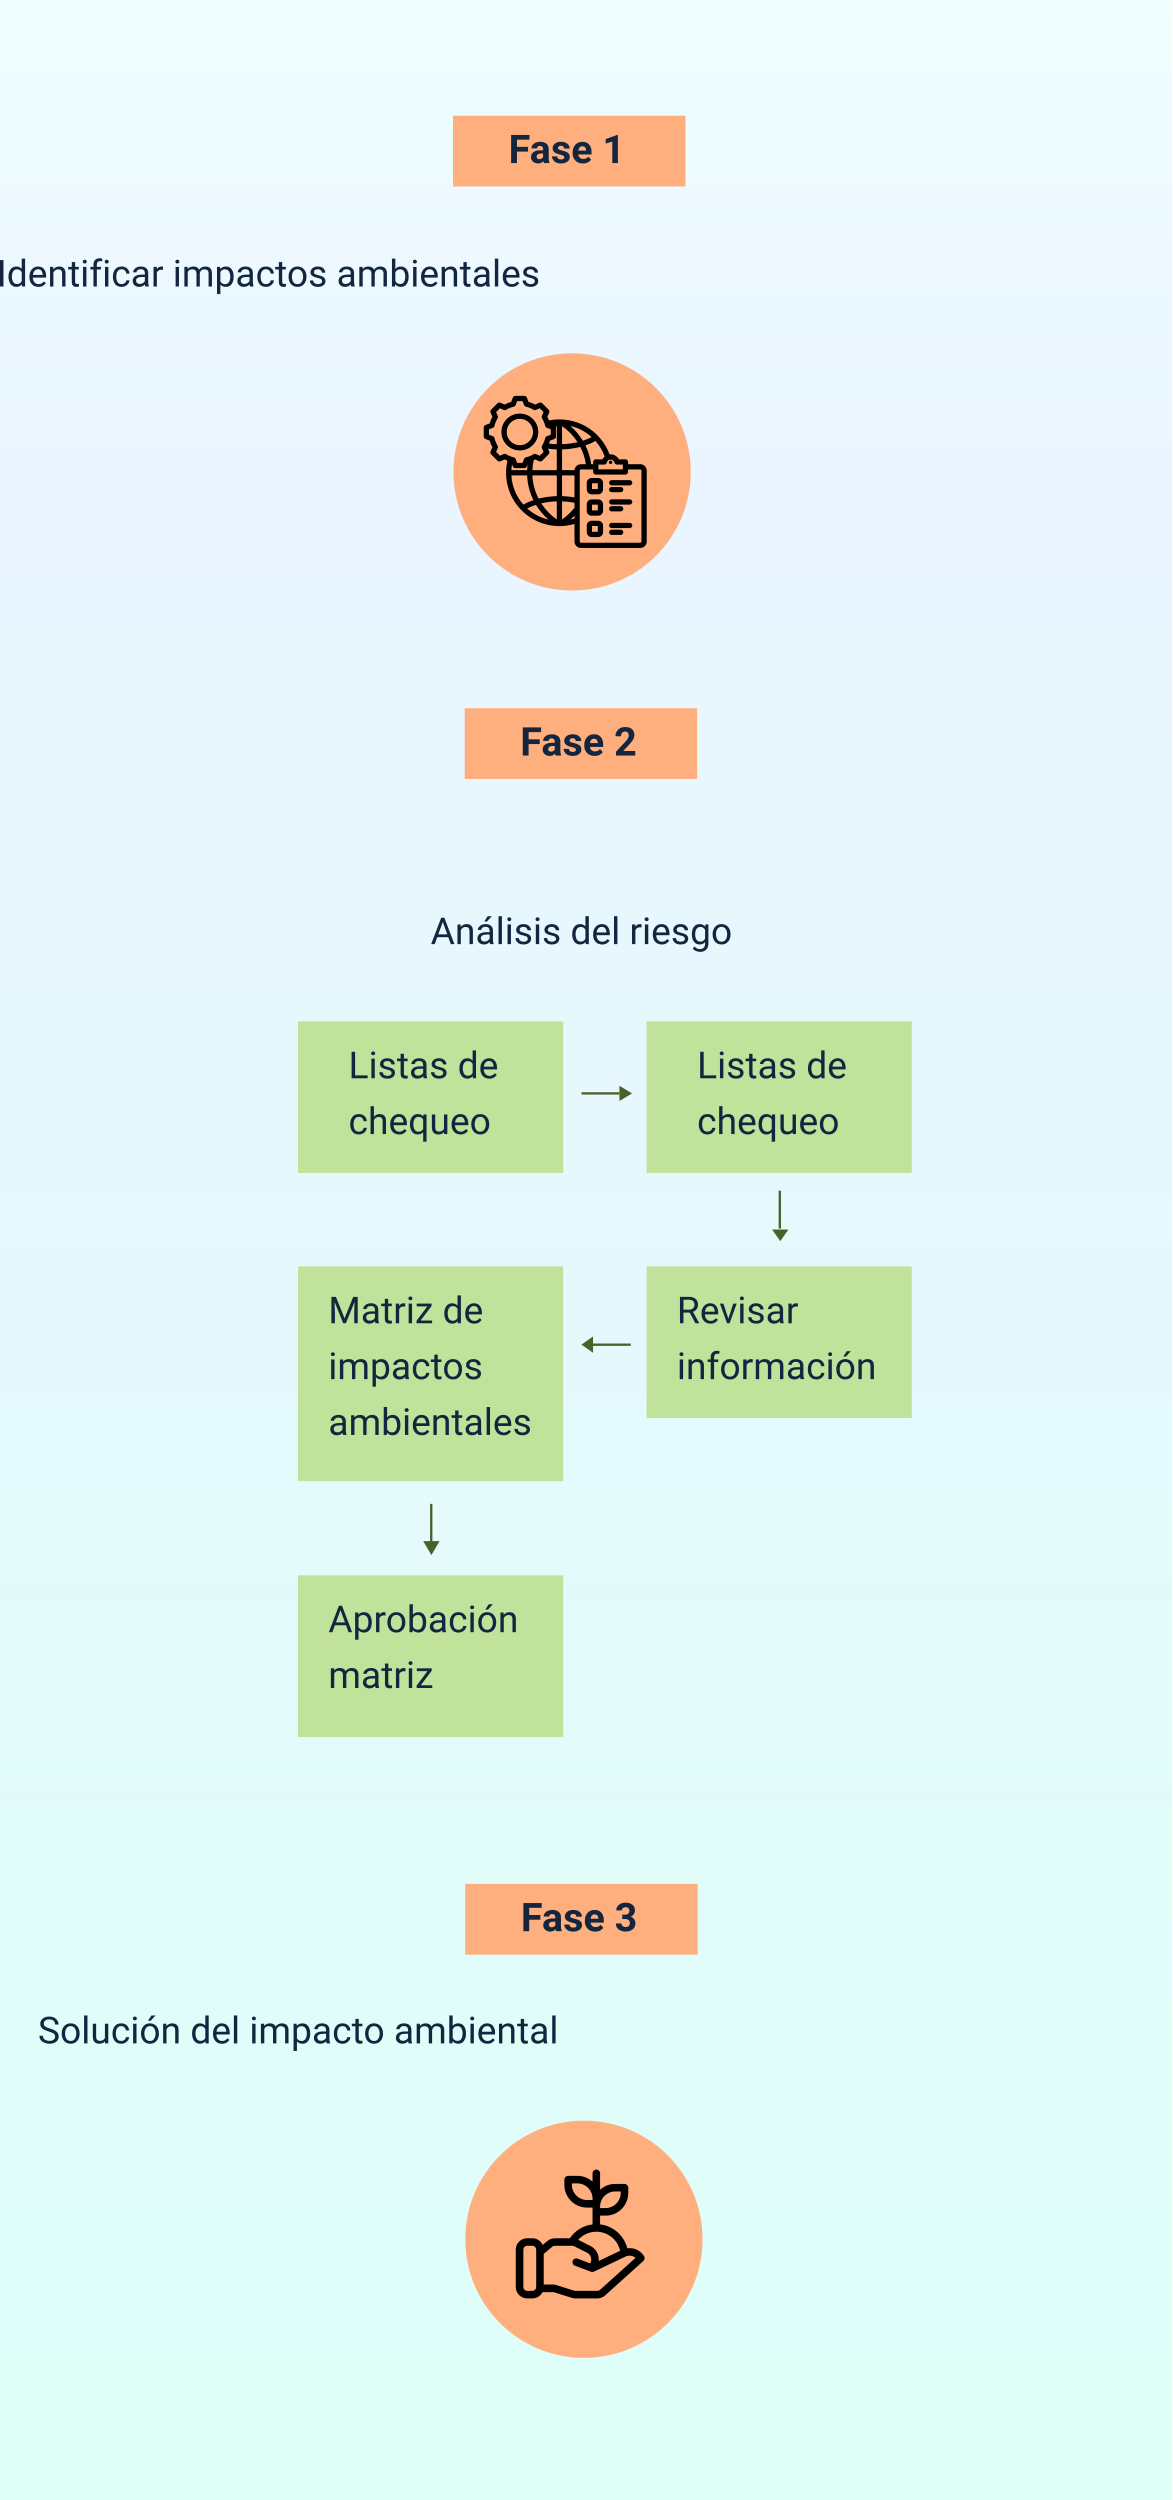
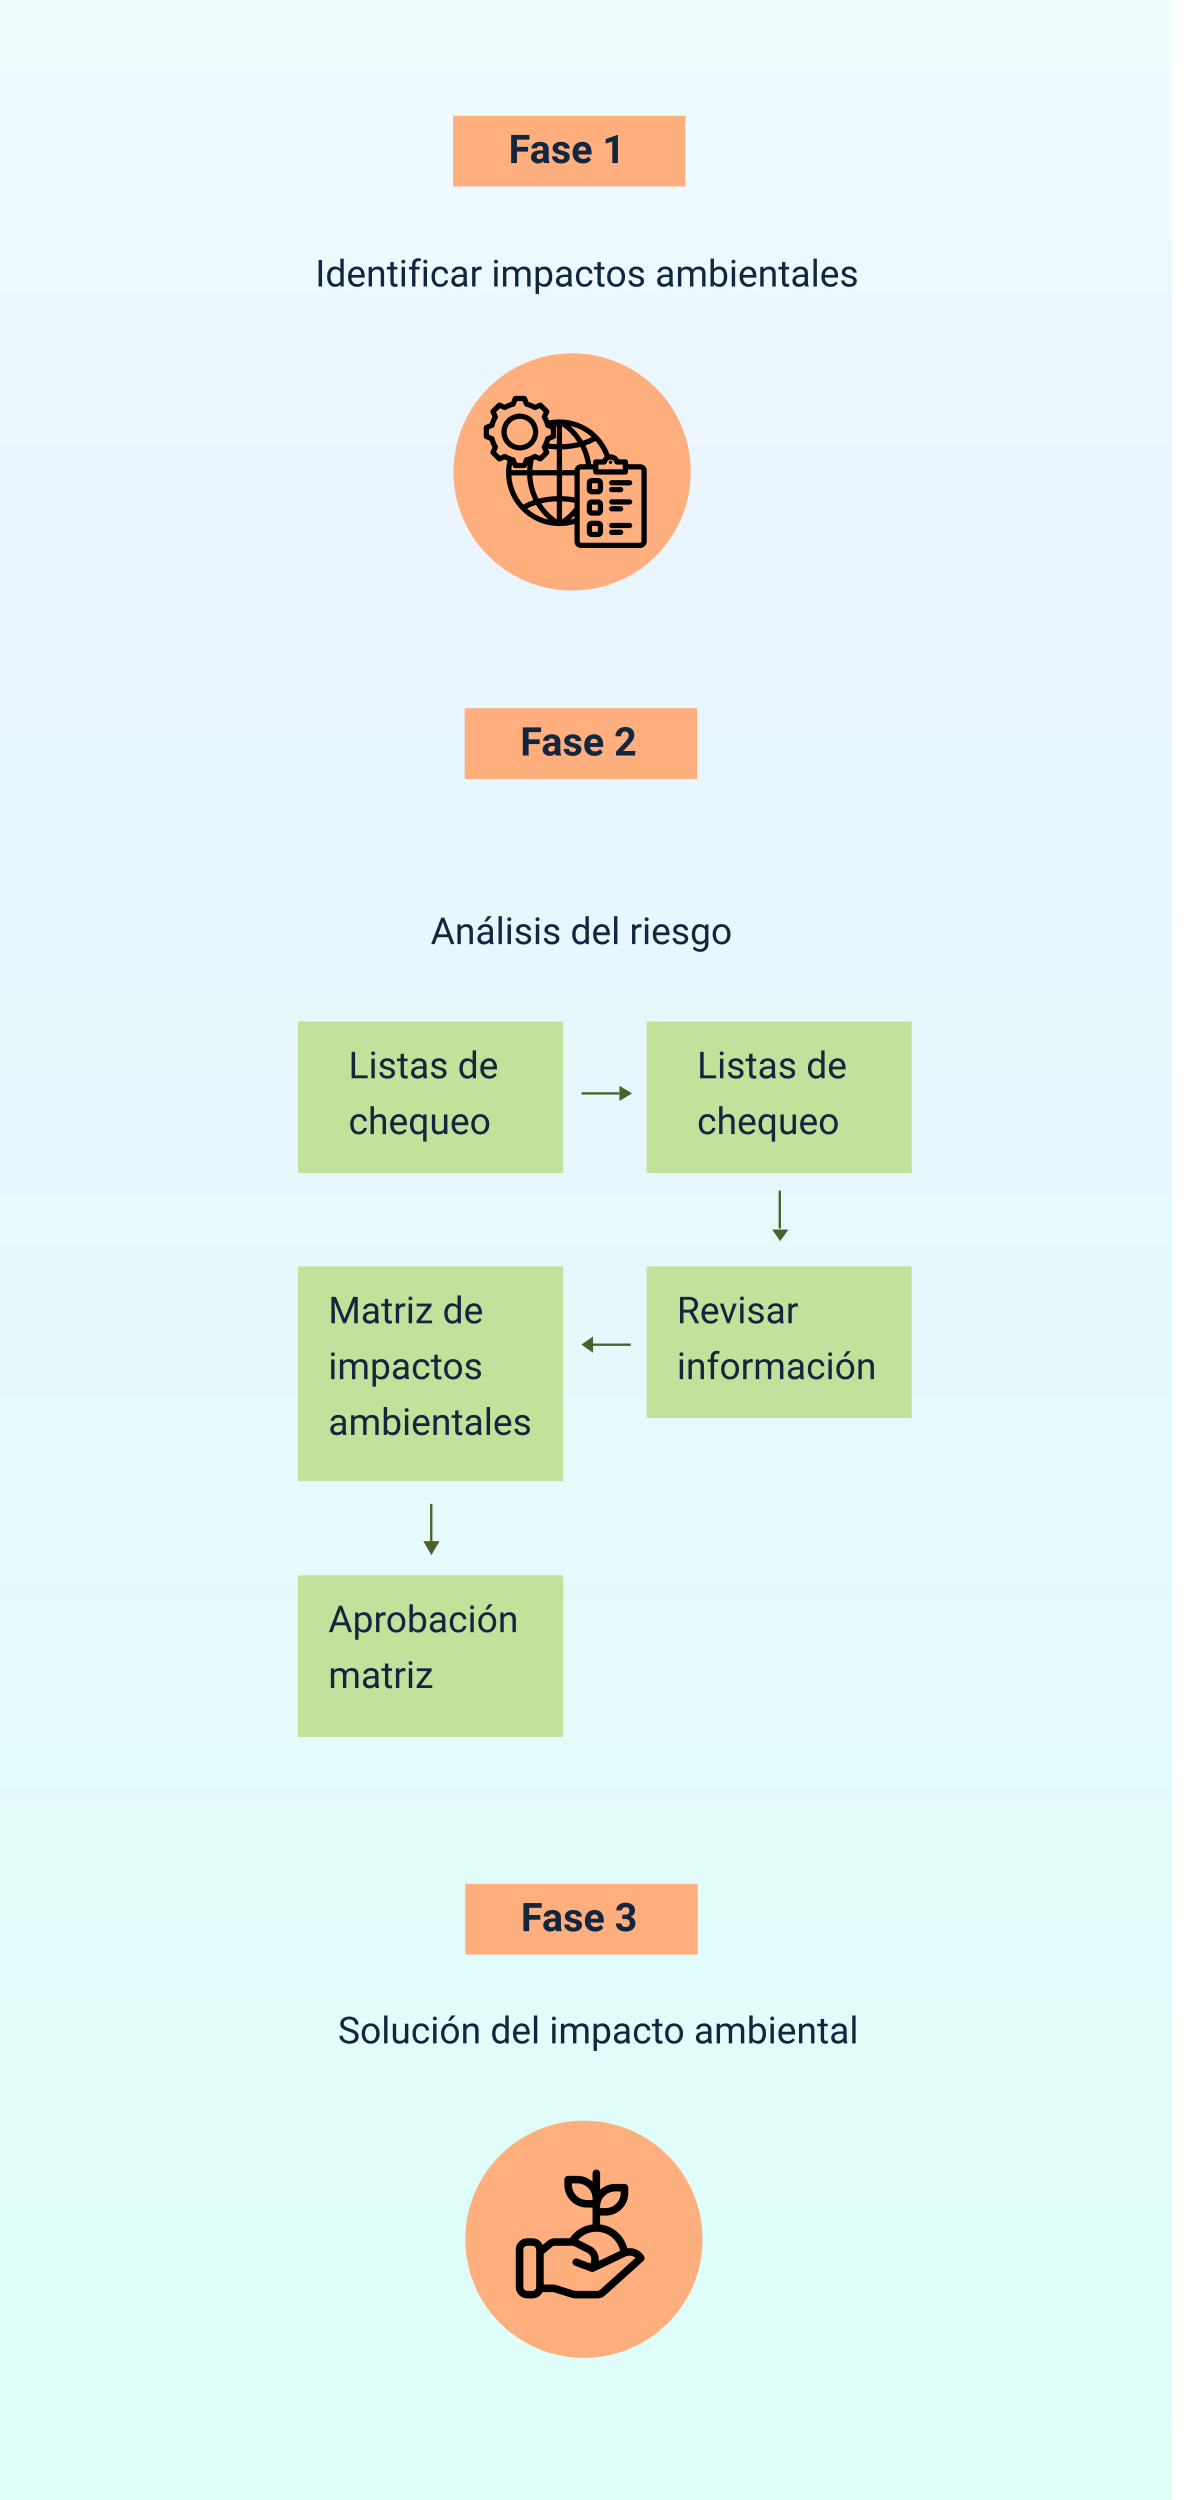
- <svg xmlns="http://www.w3.org/2000/svg" width="504" height="1074.974" viewBox="0 0 504 1074.974">
+ <svg xmlns="http://www.w3.org/2000/svg" width="514" height="1074.974" viewBox="0 0 514 1074.974">
  <defs>
    <linearGradient id="linear-gradient" x1="0.5" x2="0.5" y2="1" gradientUnits="objectBoundingBox">
      <stop offset="0" stop-color="#defff8" />
      <stop offset="0.803" stop-color="#eaf5ff" />
      <stop offset="1" stop-color="#f0feff" />
    </linearGradient>
  </defs>
-   <g id="Grupo_1075639" data-name="Grupo 1075639" transform="translate(6756 6366.206)">
+   <g id="Grupo_1075635" data-name="Grupo 1075635" transform="translate(6756 6366.206)">
    <g id="Grupo_1074075" data-name="Grupo 1074075" transform="translate(-7146 -12868.206)">
      <rect id="Rectángulo_376022" data-name="Rectángulo 376022" width="504" height="1074.974" transform="translate(894 7576.974) rotate(180)" fill="url(#linear-gradient)" />
    </g>
-     <text id="Identificar_impactos_ambientales" data-name="Identificar impactos ambientales" transform="translate(-6641 -6258.001)" fill="#12263f" font-size="16" font-family="Roboto-Regular, Roboto">
+     <text id="Identificar_impactos_ambientales" data-name="Identificar impactos ambientales" transform="translate(-6504 -6258.001)" fill="#12263f" font-size="16" font-family="Roboto-Regular, Roboto">
      <tspan x="-116.449" y="15">Identificar impactos ambientales</tspan>
    </text>
    <rect id="Rectángulo_378744" data-name="Rectángulo 378744" width="99.921" height="30.411" transform="translate(-6561.186 -6316.438)" fill="#ffae7e" />
    <text id="Fase_1" data-name="Fase 1" transform="translate(-6537.292 -6296.093)" fill="#12263f" font-size="17" font-family="Roboto-Bold, Roboto" font-weight="700">
      <tspan x="0" y="0">Fase 1</tspan>
    </text>
    <circle id="Elipse_5925" data-name="Elipse 5925" cx="51" cy="51" r="51" transform="translate(-6561 -6214.278)" fill="#ffae7e" />
    <g id="Artboard491" transform="translate(-6555 -6219.559)">
      <path id="Trazado_828772" data-name="Trazado 828772" d="M17.181,51.486q-.607-.263-1.188-.585l-1.81.8a1.13,1.13,0,0,1-1.257-.234l-2.754-2.754a1.13,1.13,0,0,1-.234-1.258l.8-1.808a13.458,13.458,0,0,1-1.171-2.821l-1.846-.711A1.13,1.13,0,0,1,7,41.062v-3.9a1.13,1.13,0,0,1,.724-1.055L9.57,35.4a13.459,13.459,0,0,1,1.172-2.825l-.8-1.809a1.13,1.13,0,0,1,.234-1.258l2.754-2.754a1.13,1.13,0,0,1,1.258-.234l1.809.8a13.373,13.373,0,0,1,2.822-1.169l.714-1.849a1.13,1.13,0,0,1,1.055-.723h3.9a1.13,1.13,0,0,1,1.055.725l.71,1.848a13.377,13.377,0,0,1,2.821,1.169l1.809-.8a1.13,1.13,0,0,1,1.258.234l2.754,2.754a1.13,1.13,0,0,1,.234,1.257l-.8,1.809a13.354,13.354,0,0,1,.738,1.556,22.974,22.974,0,0,1,26.031,14.6,3.985,3.985,0,0,1,.464-.027,3.944,3.944,0,0,1,3.514,2.151h2.858a1.13,1.13,0,0,1,1.13,1.13v.971h5.24a2.793,2.793,0,0,1,2.786,2.786V86.192a2.791,2.791,0,0,1-2.786,2.784H48.81a2.791,2.791,0,0,1-2.786-2.784V78.648A22.96,22.96,0,0,1,17.181,51.486ZM38.014,36.859a1.127,1.127,0,0,1,.043.307v3.9a1.13,1.13,0,0,1-.724,1.055l-1.845.71q-.183.638-.428,1.254c1.1.14,2.226.227,3.352.263V36.578Q38.212,36.717,38.014,36.859ZM34.607,46.3l.512,1.157a1.13,1.13,0,0,1-.234,1.257l-2.754,2.754a1.13,1.13,0,0,1-1.257.234l-1.808-.8q-.28.156-.568.3a24.222,24.222,0,0,0-.579,4.3H38.412V46.6A37.767,37.767,0,0,1,34.607,46.3Zm-8.735,6.735-.339.881a1.13,1.13,0,0,1-1.055.724h-3.9a1.13,1.13,0,0,1-1.055-.724l-.35-.909a20.733,20.733,0,0,0-.287,2.5h6.766Q25.707,54.255,25.872,53.036Zm33.137-3.4a20.67,20.67,0,0,0-3.954-6.677,24.642,24.642,0,0,1-4.327,1.916,26.366,26.366,0,0,1,2.482,8.085h.84v-.971a1.13,1.13,0,0,1,1.13-1.13h2.858A3.964,3.964,0,0,1,59.009,49.635ZM53.4,41.288a20.633,20.633,0,0,0-9.157-4.8,26.863,26.863,0,0,1,5.379,6.376A23.284,23.284,0,0,0,53.4,41.288ZM69.052,55.22v1.071a1.13,1.13,0,0,1-1.13,1.13H55.18a1.13,1.13,0,0,1-1.13-1.13V55.22H48.81a.527.527,0,0,0-.525.525V86.192a.525.525,0,0,0,.525.523H74.292a.525.525,0,0,0,.525-.523V55.745a.527.527,0,0,0-.525-.525ZM46.024,76.281V75.106q-.838.87-1.758,1.669Q45.161,76.566,46.024,76.281Zm0-4.618V69.51a35.069,35.069,0,0,0-5.352-.577V76.7A24.479,24.479,0,0,0,46.024,71.663Zm0-4.45V57.765H40.673v8.913A37.257,37.257,0,0,1,46.024,67.212Zm.01-11.708a2.794,2.794,0,0,1,2.776-2.546h2.115a24.125,24.125,0,0,0-2.4-7.435A36.381,36.381,0,0,1,40.673,46.6V55.5ZM18.891,57.765A20.6,20.6,0,0,0,24.037,70.32,24.6,24.6,0,0,1,28.365,68.4,26.712,26.712,0,0,1,25.66,57.765Zm6.8,14.224a20.633,20.633,0,0,0,9.137,4.787,26.574,26.574,0,0,1-5.364-6.365A23.258,23.258,0,0,0,25.688,71.989ZM40.673,36.573v7.772a34.089,34.089,0,0,0,6.682-.851,24.612,24.612,0,0,0-6.682-6.922ZM38.412,57.765H27.923a24.445,24.445,0,0,0,2.647,9.988,36.386,36.386,0,0,1,7.843-1.074Zm0,18.935V68.93a34.041,34.041,0,0,0-6.679.852A24.393,24.393,0,0,0,38.412,76.7ZM24.341,27.509,23.7,25.845H21.358l-.643,1.666a1.131,1.131,0,0,1-.793.693,11.122,11.122,0,0,0-3.266,1.353,1.13,1.13,0,0,1-1.052.071L13.975,28.9l-1.656,1.656.724,1.629a1.13,1.13,0,0,1-.071,1.052,11.218,11.218,0,0,0-1.358,3.272,1.13,1.13,0,0,1-.693.791l-1.661.639v2.344l1.661.639a1.13,1.13,0,0,1,.693.79,11.193,11.193,0,0,0,1.357,3.268,1.13,1.13,0,0,1,.071,1.054l-.724,1.629,1.657,1.657,1.629-.722a1.13,1.13,0,0,1,1.048.07,11.21,11.21,0,0,0,3.271,1.355,1.13,1.13,0,0,1,.794.694l.639,1.661H23.7l.639-1.661a1.13,1.13,0,0,1,.794-.694A11.077,11.077,0,0,0,28.4,48.673a1.13,1.13,0,0,1,1.052-.072l1.629.722,1.658-1.658-.722-1.629a1.13,1.13,0,0,1,.07-1.048,11.232,11.232,0,0,0,1.355-3.268,1.13,1.13,0,0,1,.694-.793l1.661-.639V37.943L34.135,37.3a1.13,1.13,0,0,1-.694-.794,11.1,11.1,0,0,0-1.353-3.269,1.13,1.13,0,0,1-.071-1.051l.722-1.629L31.082,28.9l-1.629.724a1.13,1.13,0,0,1-1.052-.071A11.124,11.124,0,0,0,25.135,28.2a1.13,1.13,0,0,1-.794-.694Zm-1.813,3.678A7.927,7.927,0,1,1,14.6,39.112a7.926,7.926,0,0,1,7.925-7.925Zm0,2.261A5.667,5.667,0,1,0,28.2,39.112a5.663,5.663,0,0,0-5.669-5.665Zm33.782,19.67V55.16H66.792V53.118H64.286a1.13,1.13,0,0,1-1.1-.865,1.683,1.683,0,0,0-3.272,0,1.13,1.13,0,0,1-1.1.865Zm5.24-.232a.744.744,0,1,1,.745-.742A.744.744,0,0,1,61.55,52.886Zm.476,9.179a1.13,1.13,0,0,1,0-2.261h7.72a1.13,1.13,0,0,1,0,2.261ZM53.372,58.9h2.859a2.078,2.078,0,0,1,2.074,2.074v2.859a2.081,2.081,0,0,1-2.074,2.074H53.372A2.081,2.081,0,0,1,51.3,63.836V60.977A2.078,2.078,0,0,1,53.372,58.9Zm.188,2.261V63.65h2.484V61.164Zm8.465,12.094a1.13,1.13,0,0,1,0-2.261h3.86a1.13,1.13,0,0,1,0,2.261Zm0,7.175a1.13,1.13,0,0,1,0-2.261h7.72a1.13,1.13,0,0,1,0,2.261ZM53.372,68.086h2.86a2.078,2.078,0,0,1,2.075,2.075v2.86a2.079,2.079,0,0,1-2.075,2.073h-2.86A2.079,2.079,0,0,1,51.3,73.021v-2.86A2.079,2.079,0,0,1,53.372,68.086Zm.188,2.261v2.486h2.487V70.346Zm8.466-5.34a1.13,1.13,0,1,1,0-2.261h3.86a1.13,1.13,0,0,1,0,2.261Zm0,5.31a1.13,1.13,0,0,1,0-2.261h7.72a1.13,1.13,0,0,1,0,2.261ZM53.372,77.27h2.86a2.079,2.079,0,0,1,2.075,2.073V82.2a2.078,2.078,0,0,1-2.075,2.075h-2.86A2.079,2.079,0,0,1,51.3,82.2v-2.86A2.079,2.079,0,0,1,53.372,77.27Zm.188,2.261v2.486h2.487V79.53Zm8.466,3.844a1.13,1.13,0,1,1,0-2.261h3.86a1.13,1.13,0,0,1,0,2.261Z" fill-rule="evenodd" />
    </g>
    <text id="Análisis_del_riesgo" data-name="Análisis del riesgo" transform="translate(-6570.841 -5975.246)" fill="#12263f" font-size="16" font-family="Roboto-Regular, Roboto">
      <tspan x="0" y="15">Análisis del riesgo</tspan>
    </text>
    <rect id="Rectángulo_378748" data-name="Rectángulo 378748" width="114.04" height="65.166" transform="translate(-6627.861 -5927.006)" fill="#c1e29a" />
    <rect id="Rectángulo_378746" data-name="Rectángulo 378746" width="114.04" height="92.318" transform="translate(-6627.861 -5821.655)" fill="#c1e29a" />
    <rect id="Rectángulo_378747" data-name="Rectángulo 378747" width="114.04" height="69.51" transform="translate(-6627.861 -5688.828)" fill="#c1e29a" />
    <rect id="Rectángulo_378749" data-name="Rectángulo 378749" width="114.04" height="65.166" transform="translate(-6477.98 -5927.006)" fill="#c1e29a" />
    <rect id="Rectángulo_378745" data-name="Rectángulo 378745" width="114.04" height="65.166" transform="translate(-6477.98 -5821.655)" fill="#c1e29a" />
    <text id="Listas_de_chequeo" data-name="Listas de chequeo" transform="translate(-6606.139 -5917.556)" fill="#12263f" font-size="16" font-family="Roboto-Regular, Roboto">
      <tspan x="0" y="15">Listas de </tspan>
      <tspan x="0" y="39">chequeo</tspan>
    </text>
    <text id="Matriz_de_impactos_ambientales" data-name="Matriz de impactos ambientales" transform="translate(-6614.828 -5812.205)" fill="#12263f" font-size="16" font-family="Roboto-Regular, Roboto">
      <tspan x="0" y="15">Matriz de </tspan>
      <tspan x="0" y="39">impactos </tspan>
      <tspan x="0" y="63">ambientales</tspan>
    </text>
    <text id="Aprobación_matriz" data-name="Aprobación matriz" transform="translate(-6614.828 -5679.377)" fill="#12263f" font-size="16" font-family="Roboto-Regular, Roboto">
      <tspan x="0" y="15">Aprobación </tspan>
      <tspan x="0" y="39">matriz</tspan>
    </text>
    <text id="Listas_de_chequeo-2" data-name="Listas de chequeo" transform="translate(-6456.258 -5917.556)" fill="#12263f" font-size="16" font-family="Roboto-Regular, Roboto">
      <tspan x="0" y="15">Listas de </tspan>
      <tspan x="0" y="39">chequeo</tspan>
    </text>
    <text id="Revisar_información" data-name="Revisar información" transform="translate(-6464.947 -5812.205)" fill="#12263f" font-size="16" font-family="Roboto-Regular, Roboto">
      <tspan x="0" y="15">Revisar </tspan>
      <tspan x="0" y="39">información</tspan>
    </text>
    <rect id="Rectángulo_378750" data-name="Rectángulo 378750" width="99.921" height="30.411" transform="translate(-6556.179 -6061.682)" fill="#ffae7e" />
    <text id="Fase_2" data-name="Fase 2" transform="translate(-6532.285 -6041.337)" fill="#12263f" font-size="17" font-family="Roboto-Bold, Roboto" font-weight="700">
      <tspan x="0" y="0">Fase 2</tspan>
    </text>
    <g id="Grupo_1075492" data-name="Grupo 1075492" transform="translate(-6505.947 -5899.311)">
      <line id="Línea_1199" data-name="Línea 1199" x2="16.291" transform="translate(0 3.258)" fill="none" stroke="#49612b" stroke-width="1" />
      <path id="Polígono_11" data-name="Polígono 11" d="M3.258,0,6.517,5.43H0Z" transform="translate(21.722 0) rotate(90)" fill="#49612b" />
    </g>
    <g id="Grupo_1075491" data-name="Grupo 1075491" transform="translate(-6417.431 -5854.238) rotate(90)">
      <line id="Línea_1199-2" data-name="Línea 1199" x2="16.291" transform="translate(0 3.258)" fill="none" stroke="#49612b" stroke-width="1" />
      <path id="Polígono_11-2" data-name="Polígono 11" d="M3.5,0,7,5H0Z" transform="translate(21.715 -0.431) rotate(90)" fill="#49612b" />
    </g>
    <g id="Grupo_1075490" data-name="Grupo 1075490" transform="translate(-6484.768 -5784.728) rotate(180)">
      <line id="Línea_1199-3" data-name="Línea 1199" x2="16.291" transform="translate(0 3.258)" fill="none" stroke="#49612b" stroke-width="1" />
      <path id="Polígono_11-3" data-name="Polígono 11" d="M3.5,0,7,5H0Z" transform="translate(21.232 -0.205) rotate(90)" fill="#49612b" />
    </g>
    <g id="Grupo_1075493" data-name="Grupo 1075493" transform="translate(-6567.312 -5719.563) rotate(90)">
      <line id="Línea_1199-4" data-name="Línea 1199" x2="16.291" transform="translate(0 3.258)" fill="none" stroke="#49612b" stroke-width="1" />
      <path id="Polígono_11-4" data-name="Polígono 11" d="M3.5,0,7,6H0Z" transform="translate(22.04 -0.311) rotate(90)" fill="#49612b" />
    </g>
-     <text id="Solución_del_impacto_ambiental" data-name="Solución del impacto ambiental" transform="translate(-6627.861 -5502.575)" fill="#12263f" font-size="16" font-family="Roboto-Regular, Roboto">
+     <text id="Solución_del_impacto_ambiental" data-name="Solución del impacto ambiental" transform="translate(-6498.861 -5502.575)" fill="#12263f" font-size="16" font-family="Roboto-Regular, Roboto">
      <tspan x="-111.828" y="15">Solución del impacto ambiental</tspan>
    </text>
    <rect id="Rectángulo_378751" data-name="Rectángulo 378751" width="99.921" height="30.411" transform="translate(-6555.92 -5556.159)" fill="#ffae7e" />
    <text id="Fase_3" data-name="Fase 3" transform="translate(-6532.026 -5535.814)" fill="#12263f" font-size="17" font-family="Roboto-Bold, Roboto" font-weight="700">
      <tspan x="0" y="0">Fase 3</tspan>
    </text>
    <circle id="Elipse_5926" data-name="Elipse 5926" cx="51" cy="51" r="51" transform="translate(-6555.92 -5454.335)" fill="#ffae7e" />
    <path id="planta" d="M55.144,37.221a7.342,7.342,0,0,0-7.205-3.387,13.718,13.718,0,0,0-11.7-10.264V19.8h2.38a9.748,9.748,0,0,0,9.737-9.737V7.789a1.623,1.623,0,0,0-1.623-1.623h-4a9.7,9.7,0,0,0-6.491,2.486V1.623a1.623,1.623,0,0,0-3.246,0V5.191A9.7,9.7,0,0,0,26.505,2.7h-4A1.623,1.623,0,0,0,20.88,4.327V6.6a9.748,9.748,0,0,0,9.737,9.737H33v7.239a13.8,13.8,0,0,0-9.769,5.96H16.754a4.878,4.878,0,0,0-3.117,1.128l-2.068,1.723A4.874,4.874,0,0,0,7.14,29.534H4.868A4.874,4.874,0,0,0,0,34.4v16.12a4.874,4.874,0,0,0,4.868,4.868H7.14a4.873,4.873,0,0,0,4.359-2.7h4.7l7.946,2.483a4.864,4.864,0,0,0,1.452.222H35.1a4.86,4.86,0,0,0,3.258-1.251L54.854,39.287A1.623,1.623,0,0,0,55.144,37.221ZM42.733,9.412h2.38v.649a6.5,6.5,0,0,1-6.491,6.491h-2.38V15.9A6.5,6.5,0,0,1,42.733,9.412ZM24.125,6.6V5.95h2.38A6.5,6.5,0,0,1,33,12.441v.649h-2.38A6.5,6.5,0,0,1,24.125,6.6ZM34.619,26.722a10.475,10.475,0,0,1,10.238,8.19l-9.2,4.379A6.5,6.5,0,0,0,32.1,32.846L26.817,30.2a10.533,10.533,0,0,1,7.8-3.48ZM7.14,52.145H4.868a1.625,1.625,0,0,1-1.623-1.623V34.4A1.625,1.625,0,0,1,4.868,32.78H7.14A1.625,1.625,0,0,1,8.763,34.4v16.12A1.625,1.625,0,0,1,7.14,52.145Zm29.05-.417a1.621,1.621,0,0,1-1.086.417h-9.51a1.618,1.618,0,0,1-.484-.074l-8.182-2.557a1.622,1.622,0,0,0-.484-.074H12.009v-13.2l3.706-3.089a1.626,1.626,0,0,1,1.039-.376h7.579a1.632,1.632,0,0,1,.726.171l5.595,2.8a3.249,3.249,0,0,1,1.532,4.181l-.178.415-5.473-2.052a1.623,1.623,0,0,0-1.14,3.039l6.924,2.6a1.632,1.632,0,0,0,1.26-.051l13.575-6.464a4.1,4.1,0,0,1,4.352.522Z" transform="translate(-6534.212 -5433.309)" />
  </g>
</svg>
